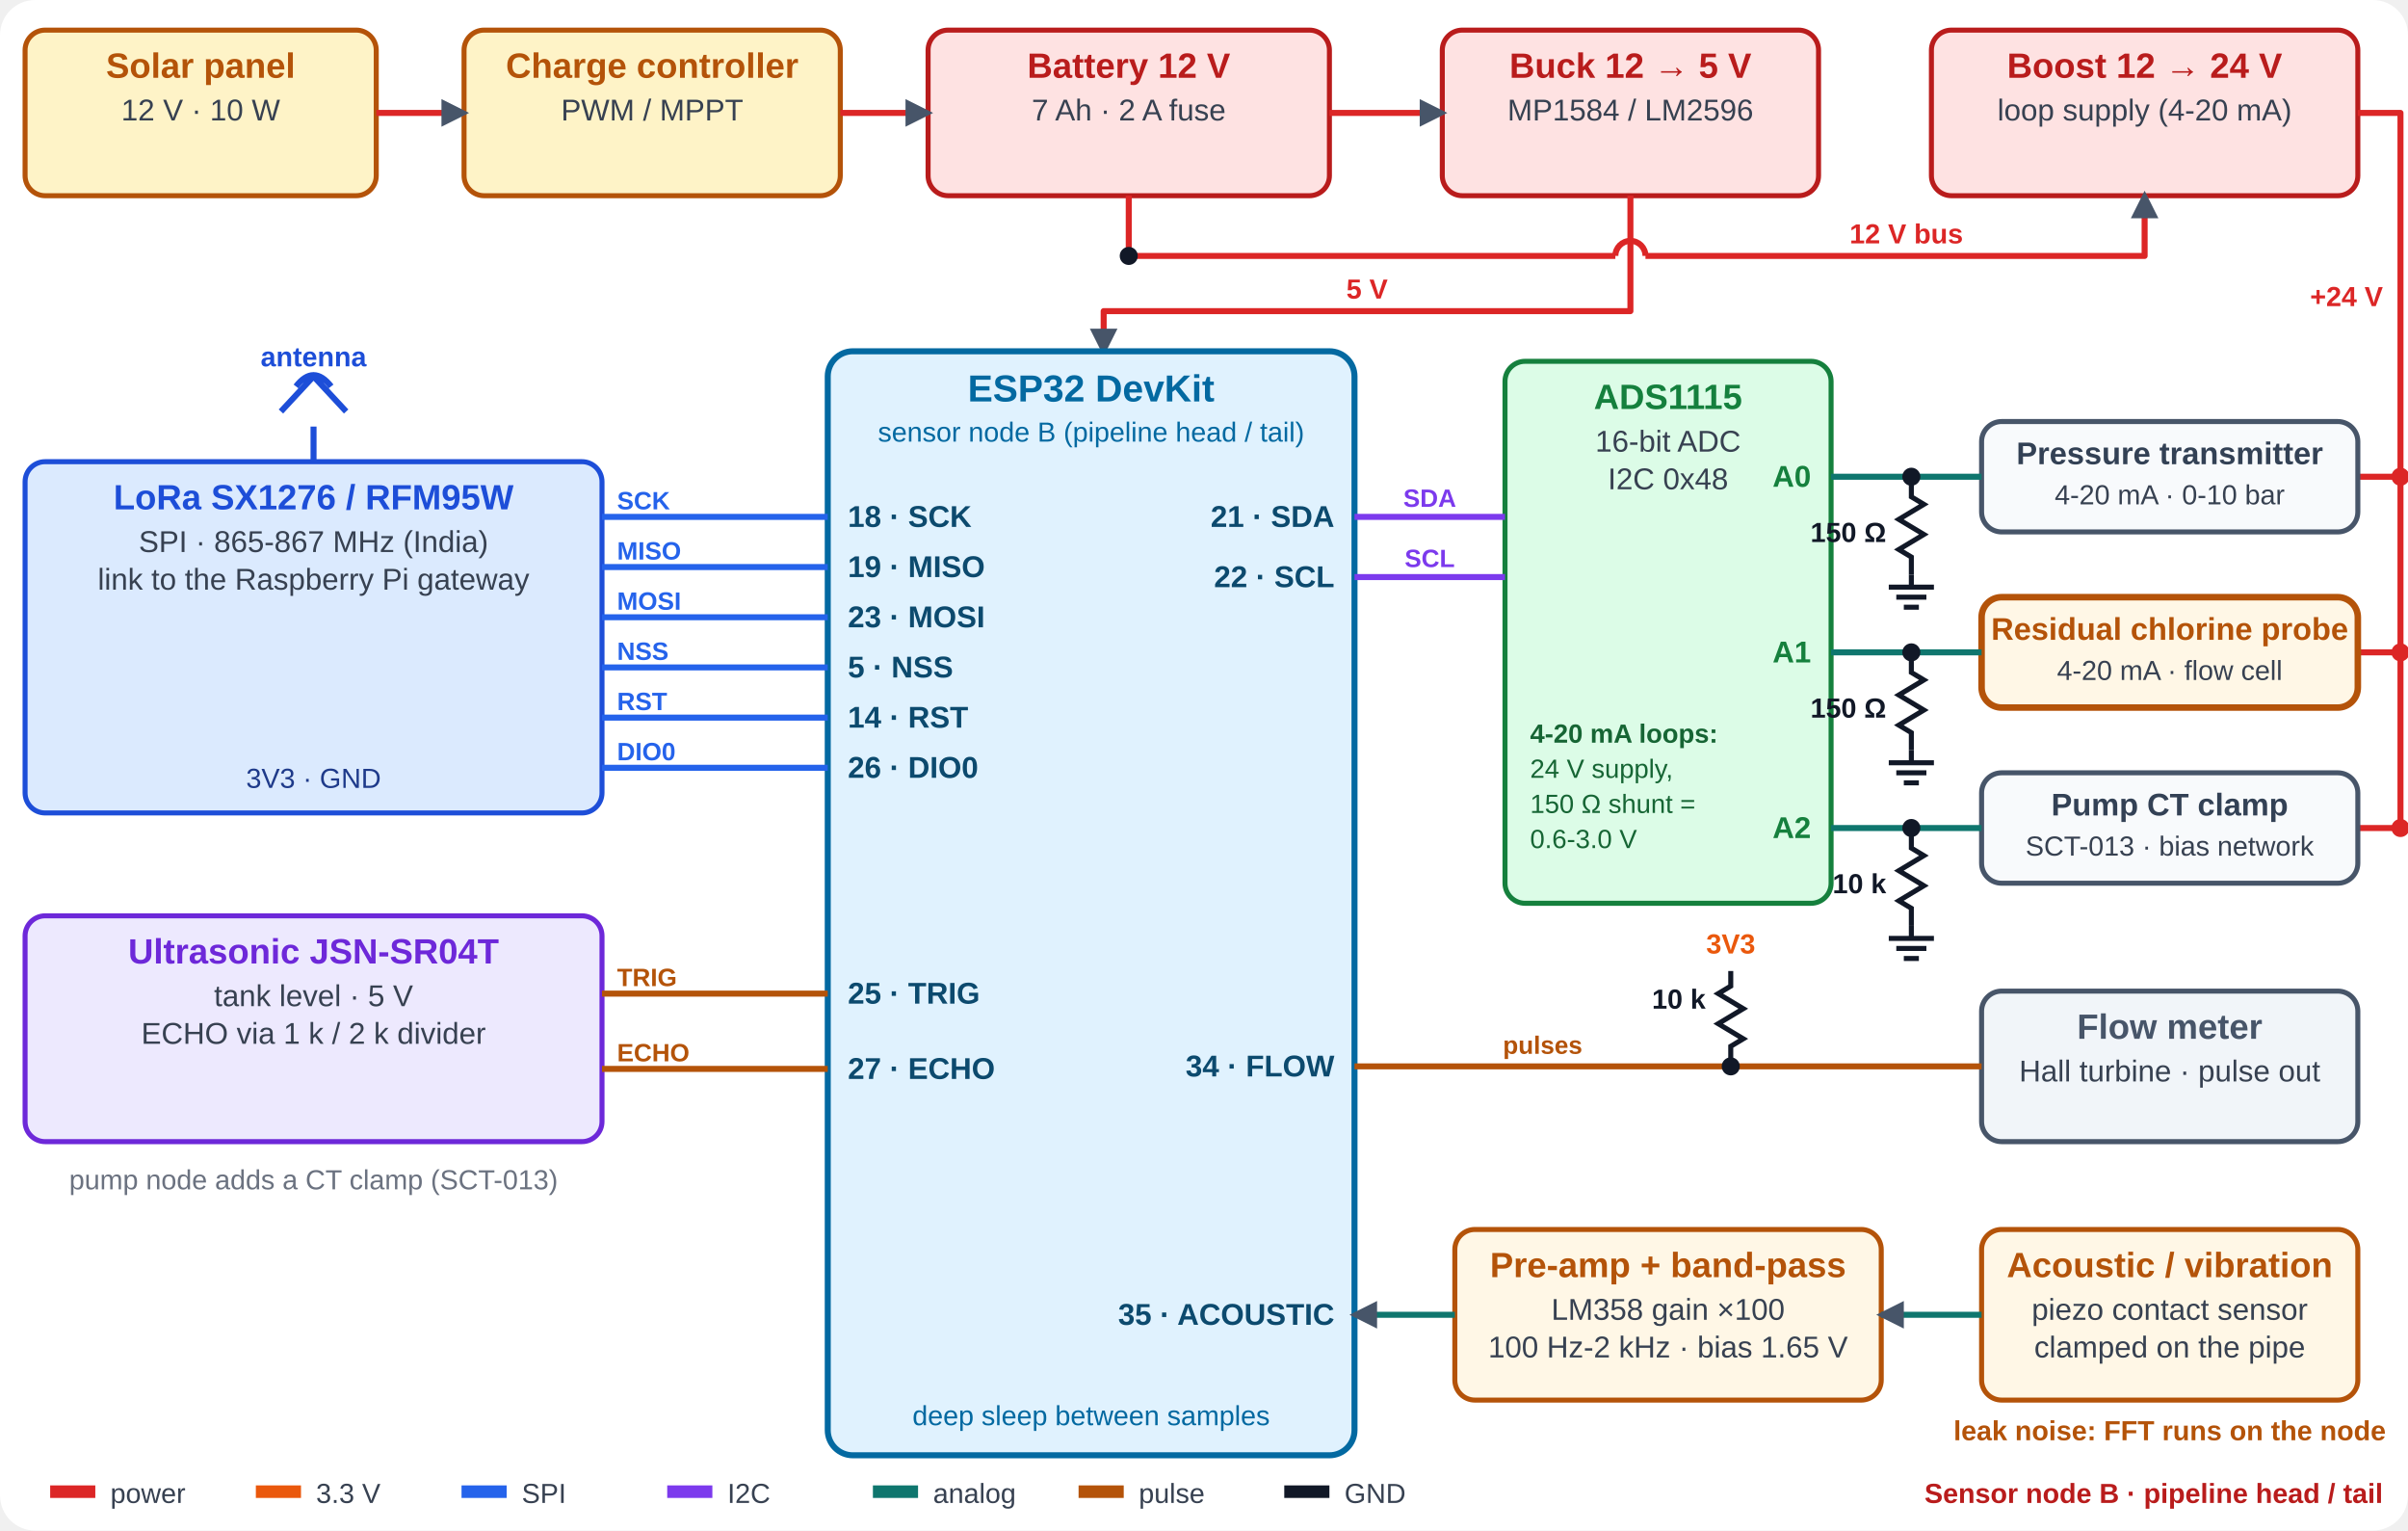
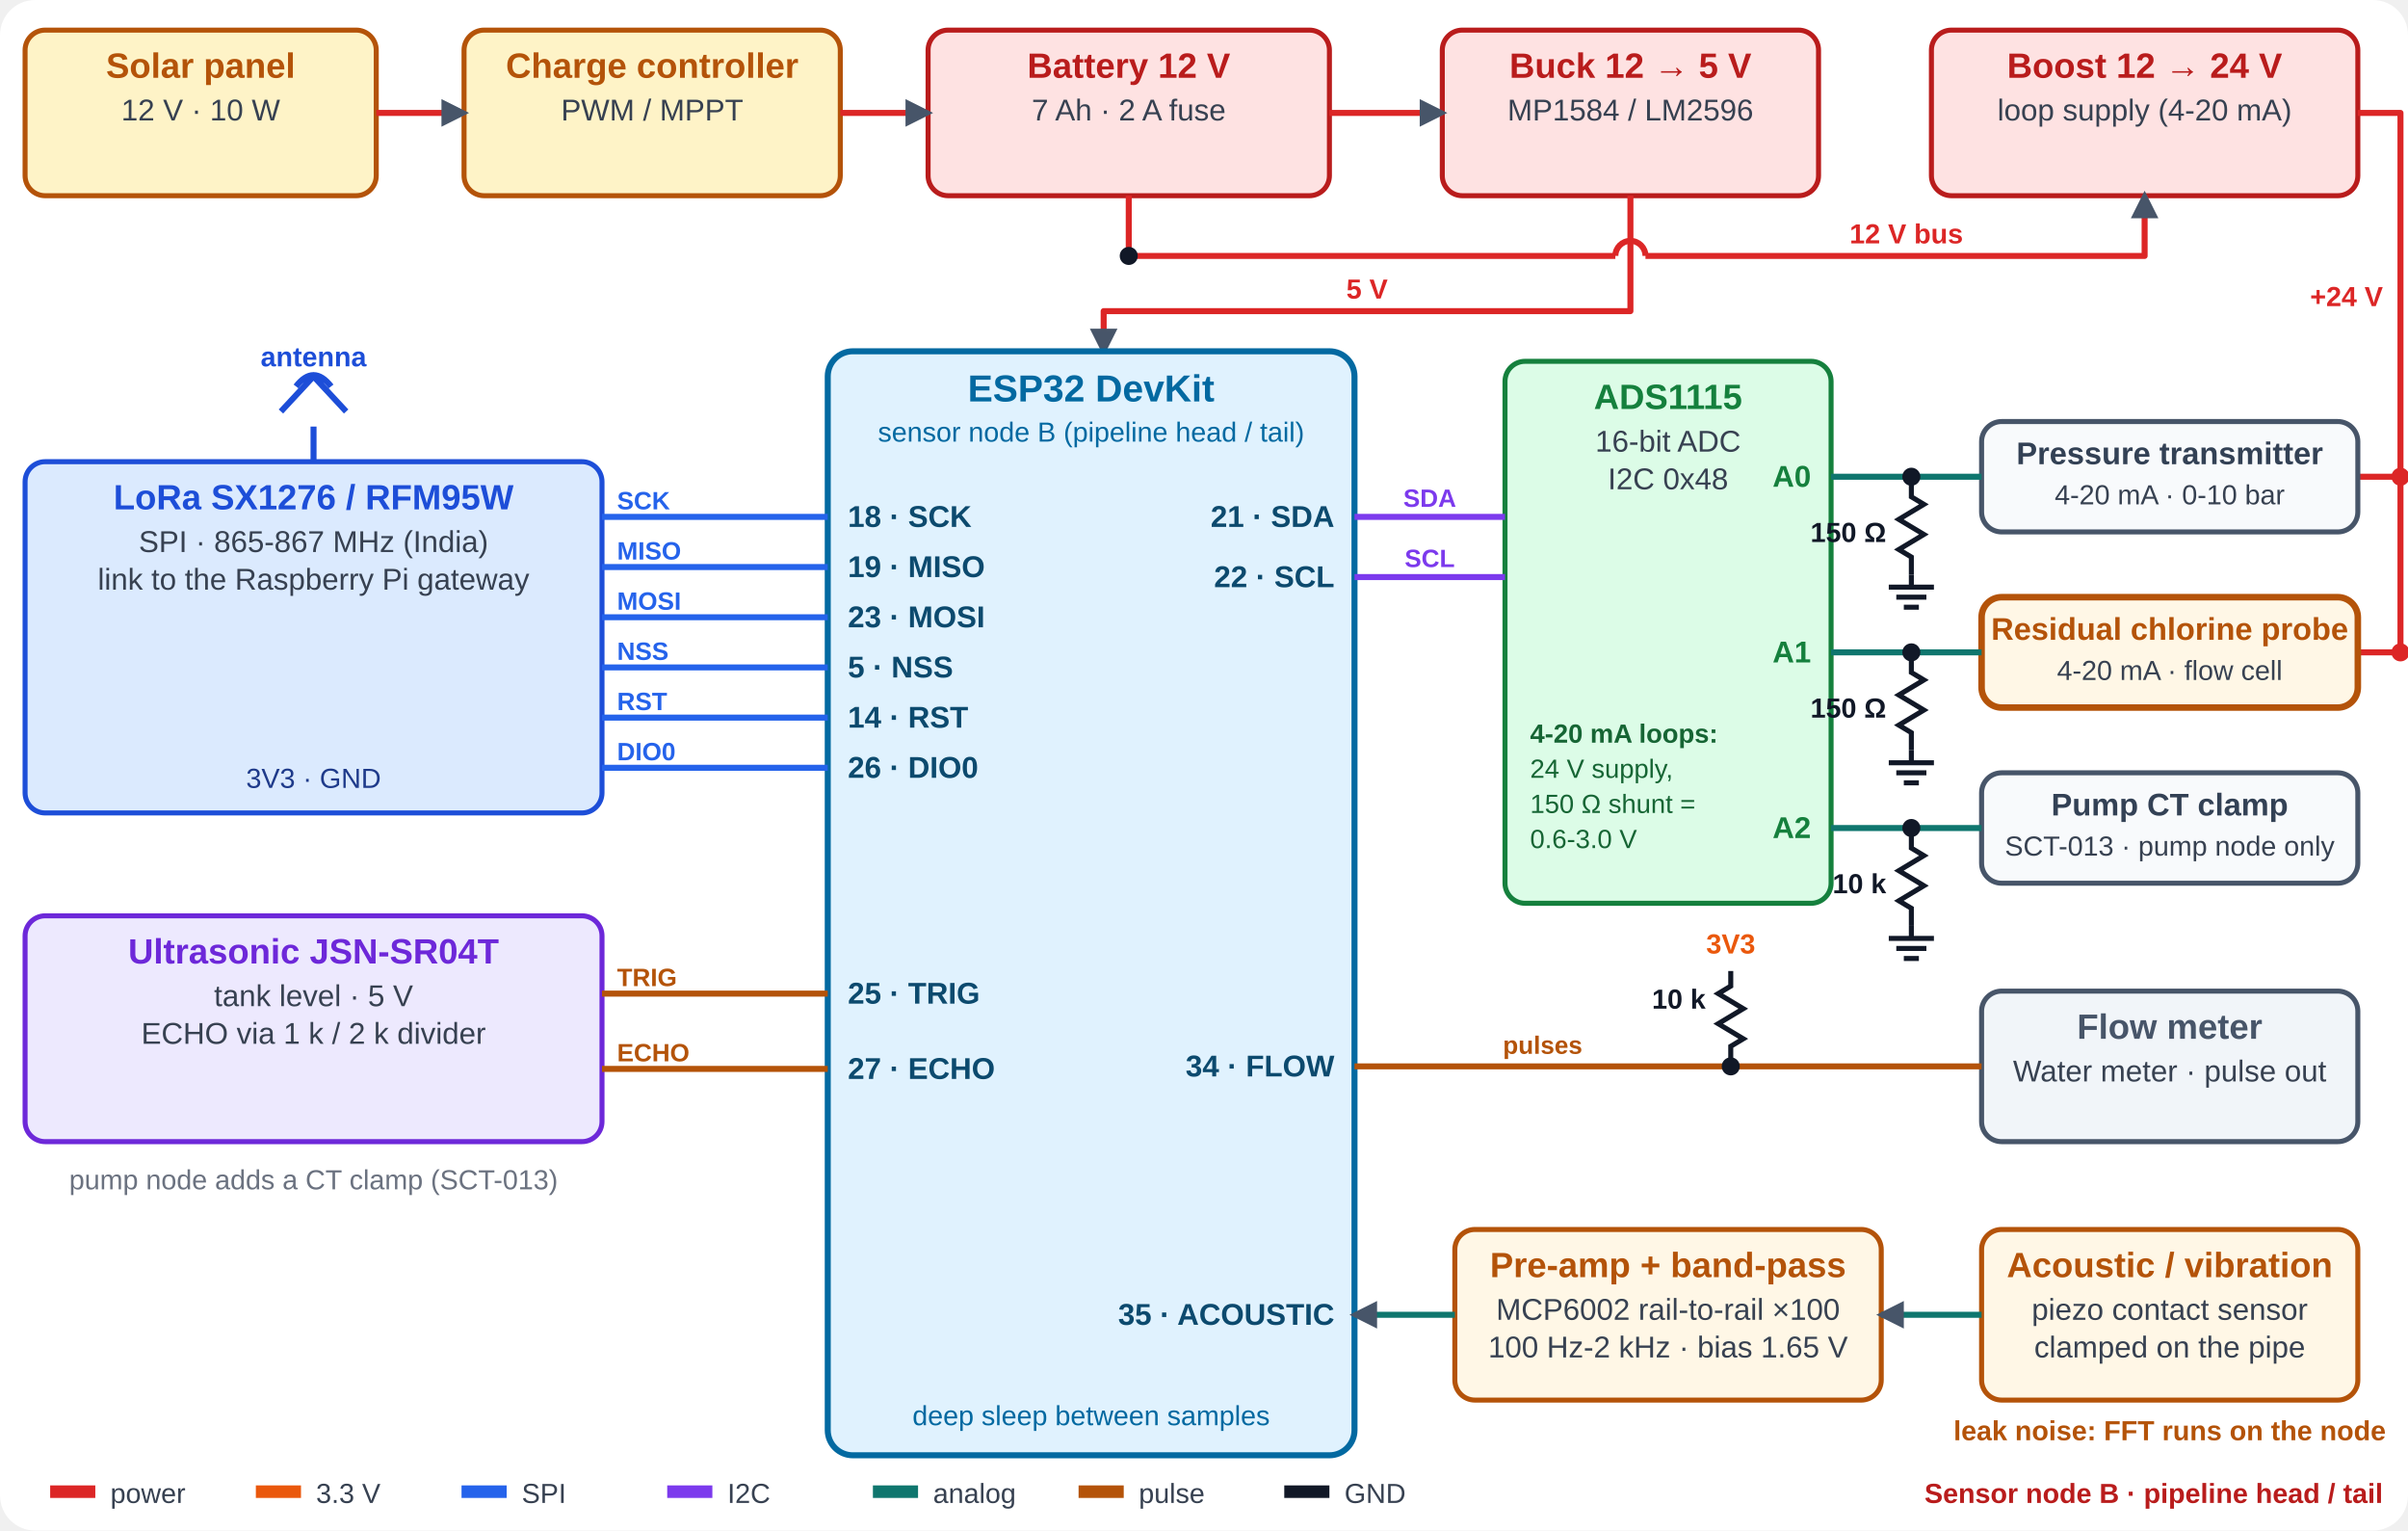
<svg xmlns="http://www.w3.org/2000/svg" width="960" height="610" viewBox="0 0 960 610">
  <defs>
    <marker id="ar" markerUnits="userSpaceOnUse" markerWidth="11" markerHeight="11" refX="9" refY="5.5" orient="auto">
      <path d="M0 0 L11 5.5 L0 11z" fill="#475569" />
    </marker>
  </defs>
  <rect width="960" height="610" rx="14" fill="#FFFFFF" />
  <rect x="10" y="12" width="140" height="66" rx="8" fill="#FEF3C7" stroke="#B45309" stroke-width="2" />
  <text x="80" y="31" font-size="14" text-anchor="middle" font-weight="700" fill="#B45309" font-family="Arial">Solar panel</text>
  <text x="80" y="48" font-size="12" text-anchor="middle" font-weight="400" fill="#374151" font-family="Arial">12 V · 10 W</text>
  <rect x="185" y="12" width="150" height="66" rx="8" fill="#FEF3C7" stroke="#B45309" stroke-width="2" />
  <text x="260" y="31" font-size="14" text-anchor="middle" font-weight="700" fill="#B45309" font-family="Arial">Charge controller</text>
  <text x="260" y="48" font-size="12" text-anchor="middle" font-weight="400" fill="#374151" font-family="Arial">PWM / MPPT</text>
  <rect x="370" y="12" width="160" height="66" rx="8" fill="#FEE2E2" stroke="#B91C1C" stroke-width="2" />
  <text x="450" y="31" font-size="14" text-anchor="middle" font-weight="700" fill="#B91C1C" font-family="Arial">Battery 12 V</text>
  <text x="450" y="48" font-size="12" text-anchor="middle" font-weight="400" fill="#374151" font-family="Arial">7 Ah · 2 A fuse</text>
  <rect x="575" y="12" width="150" height="66" rx="8" fill="#FEE2E2" stroke="#B91C1C" stroke-width="2" />
  <text x="650" y="31" font-size="14" text-anchor="middle" font-weight="700" fill="#B91C1C" font-family="Arial">Buck 12 → 5 V</text>
  <text x="650" y="48" font-size="12" text-anchor="middle" font-weight="400" fill="#374151" font-family="Arial">MP1584 / LM2596</text>
  <rect x="770" y="12" width="170" height="66" rx="8" fill="#FEE2E2" stroke="#B91C1C" stroke-width="2" />
  <text x="855" y="31" font-size="14" text-anchor="middle" font-weight="700" fill="#B91C1C" font-family="Arial">Boost 12 → 24 V</text>
  <text x="855" y="48" font-size="12" text-anchor="middle" font-weight="400" fill="#374151" font-family="Arial">loop supply (4-20 mA)</text>
  <polyline points="150,45 185,45" fill="none" stroke="#DC2626" stroke-width="2.4" stroke-linejoin="round" marker-end="url(#ar)" />
  <polyline points="335,45 370,45" fill="none" stroke="#DC2626" stroke-width="2.4" stroke-linejoin="round" marker-end="url(#ar)" />
  <polyline points="530,45 575,45" fill="none" stroke="#DC2626" stroke-width="2.4" stroke-linejoin="round" marker-end="url(#ar)" />
  <polyline points="450,78 450,102 644,102" fill="none" stroke="#DC2626" stroke-width="2.4" stroke-linejoin="round" />
  <path d="M644 102 a6 6 0 0 1 12 0" stroke="#DC2626" stroke-width="2.4" fill="none" />
  <polyline points="656,102 855,102 855,78" fill="none" stroke="#DC2626" stroke-width="2.4" stroke-linejoin="round" marker-end="url(#ar)" />
  <circle cx="450" cy="102" r="3.6" fill="#111827" />
  <text x="760" y="97" font-size="11" text-anchor="middle" font-weight="700" fill="#DC2626" font-family="Arial">12 V bus</text>
  <polyline points="650,78 650,124 440,124 440,140" fill="none" stroke="#DC2626" stroke-width="2.4" stroke-linejoin="round" marker-end="url(#ar)" />
  <text x="545" y="119" font-size="11" text-anchor="middle" font-weight="700" fill="#DC2626" font-family="Arial">5 V</text>
-   <polyline points="940,45 957,45 957,330" fill="none" stroke="#DC2626" stroke-width="2.4" stroke-linejoin="round" />
+   <polyline points="940,45 957,45 957,260" fill="none" stroke="#DC2626" stroke-width="2.4" stroke-linejoin="round" />
  <text x="950" y="122" font-size="11" text-anchor="end" font-weight="700" fill="#DC2626" font-family="Arial">+24 V</text>
  <polyline points="957,190 940,190" fill="none" stroke="#DC2626" stroke-width="2.4" stroke-linejoin="round" />
  <circle cx="957" cy="190" r="3.6" fill="#DC2626" />
  <polyline points="957,260 940,260" fill="none" stroke="#DC2626" stroke-width="2.4" stroke-linejoin="round" />
  <circle cx="957" cy="260" r="3.6" fill="#DC2626" />
-   <polyline points="957,330 940,330" fill="none" stroke="#DC2626" stroke-width="2.4" stroke-linejoin="round" />
-   <circle cx="957" cy="330" r="3.6" fill="#DC2626" />
  <rect x="330" y="140" width="210" height="440" rx="10" fill="#E0F2FE" stroke="#0369A1" stroke-width="2.4" />
  <text x="435" y="160" font-size="15" text-anchor="middle" font-weight="700" fill="#0369A1" font-family="Arial">ESP32 DevKit</text>
  <text x="435" y="176" font-size="11" text-anchor="middle" font-weight="400" fill="#0369A1" font-family="Arial">sensor node B (pipeline head / tail)</text>
  <text x="338" y="210" font-size="12" text-anchor="start" font-weight="700" fill="#0C4A6E" font-family="Arial">18 · SCK</text>
  <text x="338" y="230" font-size="12" text-anchor="start" font-weight="700" fill="#0C4A6E" font-family="Arial">19 · MISO</text>
  <text x="338" y="250" font-size="12" text-anchor="start" font-weight="700" fill="#0C4A6E" font-family="Arial">23 · MOSI</text>
  <text x="338" y="270" font-size="12" text-anchor="start" font-weight="700" fill="#0C4A6E" font-family="Arial">5 · NSS</text>
  <text x="338" y="290" font-size="12" text-anchor="start" font-weight="700" fill="#0C4A6E" font-family="Arial">14 · RST</text>
  <text x="338" y="310" font-size="12" text-anchor="start" font-weight="700" fill="#0C4A6E" font-family="Arial">26 · DIO0</text>
  <text x="338" y="400" font-size="12" text-anchor="start" font-weight="700" fill="#0C4A6E" font-family="Arial">25 · TRIG</text>
  <text x="338" y="430" font-size="12" text-anchor="start" font-weight="700" fill="#0C4A6E" font-family="Arial">27 · ECHO</text>
  <text x="532" y="210" font-size="12" text-anchor="end" font-weight="700" fill="#0C4A6E" font-family="Arial">21 · SDA</text>
  <text x="532" y="234" font-size="12" text-anchor="end" font-weight="700" fill="#0C4A6E" font-family="Arial">22 · SCL</text>
  <text x="532" y="429" font-size="12" text-anchor="end" font-weight="700" fill="#0C4A6E" font-family="Arial">34 · FLOW</text>
  <text x="532" y="528" font-size="12" text-anchor="end" font-weight="700" fill="#0C4A6E" font-family="Arial">35 · ACOUSTIC</text>
  <text x="435" y="568" font-size="11" text-anchor="middle" font-weight="400" fill="#0369A1" font-family="Arial">deep sleep between samples</text>
  <rect x="10" y="184" width="230" height="140" rx="8" fill="#DBEAFE" stroke="#1D4ED8" stroke-width="2" />
  <text x="125" y="203" font-size="14" text-anchor="middle" font-weight="700" fill="#1D4ED8" font-family="Arial">LoRa SX1276 / RFM95W</text>
  <text x="125" y="220" font-size="12" text-anchor="middle" font-weight="400" fill="#374151" font-family="Arial">SPI · 865-867 MHz (India)</text>
  <text x="125" y="235" font-size="12" text-anchor="middle" font-weight="400" fill="#374151" font-family="Arial">link to the Raspberry Pi gateway</text>
  <polyline points="330,206 240,206" fill="none" stroke="#2563EB" stroke-width="2.4" stroke-linejoin="round" />
  <text x="246" y="203" font-size="10" text-anchor="start" font-weight="700" fill="#2563EB" font-family="Arial">SCK</text>
  <polyline points="330,226 240,226" fill="none" stroke="#2563EB" stroke-width="2.4" stroke-linejoin="round" />
  <text x="246" y="223" font-size="10" text-anchor="start" font-weight="700" fill="#2563EB" font-family="Arial">MISO</text>
  <polyline points="330,246 240,246" fill="none" stroke="#2563EB" stroke-width="2.4" stroke-linejoin="round" />
  <text x="246" y="243" font-size="10" text-anchor="start" font-weight="700" fill="#2563EB" font-family="Arial">MOSI</text>
  <polyline points="330,266 240,266" fill="none" stroke="#2563EB" stroke-width="2.4" stroke-linejoin="round" />
  <text x="246" y="263" font-size="10" text-anchor="start" font-weight="700" fill="#2563EB" font-family="Arial">NSS</text>
  <polyline points="330,286 240,286" fill="none" stroke="#2563EB" stroke-width="2.4" stroke-linejoin="round" />
  <text x="246" y="283" font-size="10" text-anchor="start" font-weight="700" fill="#2563EB" font-family="Arial">RST</text>
  <polyline points="330,306 240,306" fill="none" stroke="#2563EB" stroke-width="2.4" stroke-linejoin="round" />
  <text x="246" y="303" font-size="10" text-anchor="start" font-weight="700" fill="#2563EB" font-family="Arial">DIO0</text>
  <text x="125" y="314" font-size="11" text-anchor="middle" font-weight="400" fill="#1E3A8A" font-family="Arial">3V3 · GND</text>
  <path d="M125 184 v-14 M112 164 l13 -14 l13 14 M118 154 q7 -9 14 0" stroke="#1D4ED8" stroke-width="2.4" fill="none" />
  <text x="125" y="146" font-size="11" text-anchor="middle" font-weight="700" fill="#1D4ED8" font-family="Arial">antenna</text>
  <rect x="10" y="365" width="230" height="90" rx="8" fill="#EDE9FE" stroke="#6D28D9" stroke-width="2" />
  <text x="125" y="384" font-size="14" text-anchor="middle" font-weight="700" fill="#6D28D9" font-family="Arial">Ultrasonic JSN-SR04T</text>
  <text x="125" y="401" font-size="12" text-anchor="middle" font-weight="400" fill="#374151" font-family="Arial">tank level · 5 V</text>
  <text x="125" y="416" font-size="12" text-anchor="middle" font-weight="400" fill="#374151" font-family="Arial">ECHO via 1 k / 2 k divider</text>
  <polyline points="330,396 240,396" fill="none" stroke="#B45309" stroke-width="2.4" stroke-linejoin="round" />
  <text x="246" y="393" font-size="10" text-anchor="start" font-weight="700" fill="#B45309" font-family="Arial">TRIG</text>
  <polyline points="330,426 240,426" fill="none" stroke="#B45309" stroke-width="2.4" stroke-linejoin="round" />
  <text x="246" y="423" font-size="10" text-anchor="start" font-weight="700" fill="#B45309" font-family="Arial">ECHO</text>
  <text x="125" y="474" font-size="11" text-anchor="middle" font-weight="400" fill="#6B7280" font-family="Arial">pump node adds a CT clamp (SCT-013)</text>
  <rect x="600" y="144" width="130" height="216" rx="8" fill="#DCFCE7" stroke="#15803D" stroke-width="2" />
  <text x="665" y="163" font-size="14" text-anchor="middle" font-weight="700" fill="#15803D" font-family="Arial">ADS1115</text>
  <text x="665" y="180" font-size="12" text-anchor="middle" font-weight="400" fill="#374151" font-family="Arial">16-bit ADC</text>
  <text x="665" y="195" font-size="12" text-anchor="middle" font-weight="400" fill="#374151" font-family="Arial">I2C 0x48</text>
  <polyline points="540,206 600,206" fill="none" stroke="#7C3AED" stroke-width="2.4" stroke-linejoin="round" />
  <text x="570" y="202" font-size="10" text-anchor="middle" font-weight="700" fill="#7C3AED" font-family="Arial">SDA</text>
  <polyline points="540,230 600,230" fill="none" stroke="#7C3AED" stroke-width="2.4" stroke-linejoin="round" />
  <text x="570" y="226" font-size="10" text-anchor="middle" font-weight="700" fill="#7C3AED" font-family="Arial">SCL</text>
  <text x="722" y="194" font-size="12" text-anchor="end" font-weight="700" fill="#15803D" font-family="Arial">A0</text>
  <text x="722" y="264" font-size="12" text-anchor="end" font-weight="700" fill="#15803D" font-family="Arial">A1</text>
  <text x="722" y="334" font-size="12" text-anchor="end" font-weight="700" fill="#15803D" font-family="Arial">A2</text>
  <rect x="790" y="168" width="150" height="44" rx="8" fill="#F8FAFC" stroke="#475569" stroke-width="2" />
  <text x="865" y="185" font-size="12.5" text-anchor="middle" font-weight="700" fill="#334155" font-family="Arial">Pressure transmitter</text>
  <text x="865" y="201" font-size="11" text-anchor="middle" font-weight="400" fill="#374151" font-family="Arial">4-20 mA · 0-10 bar</text>
  <polyline points="790,190 730,190" fill="none" stroke="#0F766E" stroke-width="2.4" stroke-linejoin="round" />
  <circle cx="762" cy="190" r="3.6" fill="#111827" />
  <path d="M762 190 v8 l5 3 l-10 6 l10 6 l-10 6 l5 3 v7" stroke="#111827" stroke-width="2" fill="none" />
  <text x="752" y="216" font-size="11" text-anchor="end" font-weight="700" fill="#111827" font-family="Arial">150 Ω</text>
  <path d="M762 229 v5 M753 234 h18 M756 238 h12 M759 242 h6" stroke="#111827" stroke-width="2" fill="none" />
  <rect x="790" y="238" width="150" height="44" rx="8" fill="#FFF7E6" stroke="#B45309" stroke-width="2.6" />
  <text x="865" y="255" font-size="12.5" text-anchor="middle" font-weight="700" fill="#B45309" font-family="Arial">Residual chlorine probe</text>
  <text x="865" y="271" font-size="11" text-anchor="middle" font-weight="400" fill="#374151" font-family="Arial">4-20 mA · flow cell</text>
  <polyline points="790,260 730,260" fill="none" stroke="#0F766E" stroke-width="2.4" stroke-linejoin="round" />
  <circle cx="762" cy="260" r="3.6" fill="#111827" />
  <path d="M762 260 v8 l5 3 l-10 6 l10 6 l-10 6 l5 3 v7" stroke="#111827" stroke-width="2" fill="none" />
  <text x="752" y="286" font-size="11" text-anchor="end" font-weight="700" fill="#111827" font-family="Arial">150 Ω</text>
  <path d="M762 299 v5 M753 304 h18 M756 308 h12 M759 312 h6" stroke="#111827" stroke-width="2" fill="none" />
  <rect x="790" y="308" width="150" height="44" rx="8" fill="#F8FAFC" stroke="#475569" stroke-width="2" />
  <text x="865" y="325" font-size="12.5" text-anchor="middle" font-weight="700" fill="#334155" font-family="Arial">Pump CT clamp</text>
-   <text x="865" y="341" font-size="11" text-anchor="middle" font-weight="400" fill="#374151" font-family="Arial">SCT-013 · bias network</text>
+   <text x="865" y="341" font-size="11" text-anchor="middle" font-weight="400" fill="#374151" font-family="Arial">SCT-013 · pump node only</text>
  <polyline points="790,330 730,330" fill="none" stroke="#0F766E" stroke-width="2.4" stroke-linejoin="round" />
  <circle cx="762" cy="330" r="3.6" fill="#111827" />
  <path d="M762 330 v8 l5 3 l-10 6 l10 6 l-10 6 l5 3 v7" stroke="#111827" stroke-width="2" fill="none" />
  <text x="752" y="356" font-size="11" text-anchor="end" font-weight="700" fill="#111827" font-family="Arial">10 k</text>
  <path d="M762 369 v5 M753 374 h18 M756 378 h12 M759 382 h6" stroke="#111827" stroke-width="2" fill="none" />
  <text x="610" y="296" font-size="10.5" text-anchor="start" font-weight="700" fill="#166534" font-family="Arial">4-20 mA loops:</text>
  <text x="610" y="310" font-size="10.5" text-anchor="start" font-weight="400" fill="#166534" font-family="Arial">24 V supply,</text>
  <text x="610" y="324" font-size="10.5" text-anchor="start" font-weight="400" fill="#166534" font-family="Arial">150 Ω shunt =</text>
  <text x="610" y="338" font-size="10.5" text-anchor="start" font-weight="400" fill="#166534" font-family="Arial">0.6-3.0 V</text>
  <rect x="790" y="395" width="150" height="60" rx="8" fill="#F1F5F9" stroke="#475569" stroke-width="2" />
  <text x="865" y="414" font-size="14" text-anchor="middle" font-weight="700" fill="#475569" font-family="Arial">Flow meter</text>
-   <text x="865" y="431" font-size="12" text-anchor="middle" font-weight="400" fill="#374151" font-family="Arial">Hall turbine · pulse out</text>
+   <text x="865" y="431" font-size="12" text-anchor="middle" font-weight="400" fill="#374151" font-family="Arial">Water meter · pulse out</text>
  <polyline points="790,425 540,425" fill="none" stroke="#B45309" stroke-width="2.4" stroke-linejoin="round" />
  <circle cx="690" cy="425" r="3.6" fill="#111827" />
  <path d="M690 425 v-8 l5 -3 l-10 -6 l10 -6 l-10 -6 l5 -3 v-6" stroke="#111827" stroke-width="2" fill="none" />
  <text x="680" y="402" font-size="11" text-anchor="end" font-weight="700" fill="#111827" font-family="Arial">10 k</text>
  <text x="690" y="380" font-size="11" text-anchor="middle" font-weight="700" fill="#EA580C" font-family="Arial">3V3</text>
  <text x="615" y="420" font-size="10" text-anchor="middle" font-weight="700" fill="#B45309" font-family="Arial">pulses</text>
  <rect x="790" y="490" width="150" height="68" rx="8" fill="#FFF7E6" stroke="#B45309" stroke-width="2" />
  <text x="865" y="509" font-size="14" text-anchor="middle" font-weight="700" fill="#B45309" font-family="Arial">Acoustic / vibration</text>
  <text x="865" y="526" font-size="12" text-anchor="middle" font-weight="400" fill="#374151" font-family="Arial">piezo contact sensor</text>
  <text x="865" y="541" font-size="12" text-anchor="middle" font-weight="400" fill="#374151" font-family="Arial">clamped on the pipe</text>
  <rect x="580" y="490" width="170" height="68" rx="8" fill="#FFF7E6" stroke="#B45309" stroke-width="2" />
  <text x="665" y="509" font-size="14" text-anchor="middle" font-weight="700" fill="#B45309" font-family="Arial">Pre-amp + band-pass</text>
-   <text x="665" y="526" font-size="12" text-anchor="middle" font-weight="400" fill="#374151" font-family="Arial">LM358 gain ×100</text>
+   <text x="665" y="526" font-size="12" text-anchor="middle" font-weight="400" fill="#374151" font-family="Arial">MCP6002 rail-to-rail ×100</text>
  <text x="665" y="541" font-size="12" text-anchor="middle" font-weight="400" fill="#374151" font-family="Arial">100 Hz-2 kHz · bias 1.65 V</text>
  <polyline points="790,524 750,524" fill="none" stroke="#0F766E" stroke-width="2.4" stroke-linejoin="round" marker-end="url(#ar)" />
  <polyline points="580,524 540,524" fill="none" stroke="#0F766E" stroke-width="2.4" stroke-linejoin="round" marker-end="url(#ar)" />
  <text x="865" y="574" font-size="11" text-anchor="middle" font-weight="700" fill="#B45309" font-family="Arial">leak noise: FFT runs on the node</text>
  <rect x="20" y="592" width="18" height="5" fill="#DC2626" />
  <text x="44" y="599" font-size="11" text-anchor="start" font-weight="400" fill="#374151" font-family="Arial">power</text>
  <rect x="102" y="592" width="18" height="5" fill="#EA580C" />
  <text x="126" y="599" font-size="11" text-anchor="start" font-weight="400" fill="#374151" font-family="Arial">3.3 V</text>
  <rect x="184" y="592" width="18" height="5" fill="#2563EB" />
  <text x="208" y="599" font-size="11" text-anchor="start" font-weight="400" fill="#374151" font-family="Arial">SPI</text>
  <rect x="266" y="592" width="18" height="5" fill="#7C3AED" />
  <text x="290" y="599" font-size="11" text-anchor="start" font-weight="400" fill="#374151" font-family="Arial">I2C</text>
  <rect x="348" y="592" width="18" height="5" fill="#0F766E" />
  <text x="372" y="599" font-size="11" text-anchor="start" font-weight="400" fill="#374151" font-family="Arial">analog</text>
  <rect x="430" y="592" width="18" height="5" fill="#B45309" />
  <text x="454" y="599" font-size="11" text-anchor="start" font-weight="400" fill="#374151" font-family="Arial">pulse</text>
  <rect x="512" y="592" width="18" height="5" fill="#111827" />
  <text x="536" y="599" font-size="11" text-anchor="start" font-weight="400" fill="#374151" font-family="Arial">GND</text>
  <text x="950" y="599" font-size="11" text-anchor="end" font-weight="700" fill="#B91C1C" font-family="Arial">Sensor node B · pipeline head / tail</text>
</svg>
